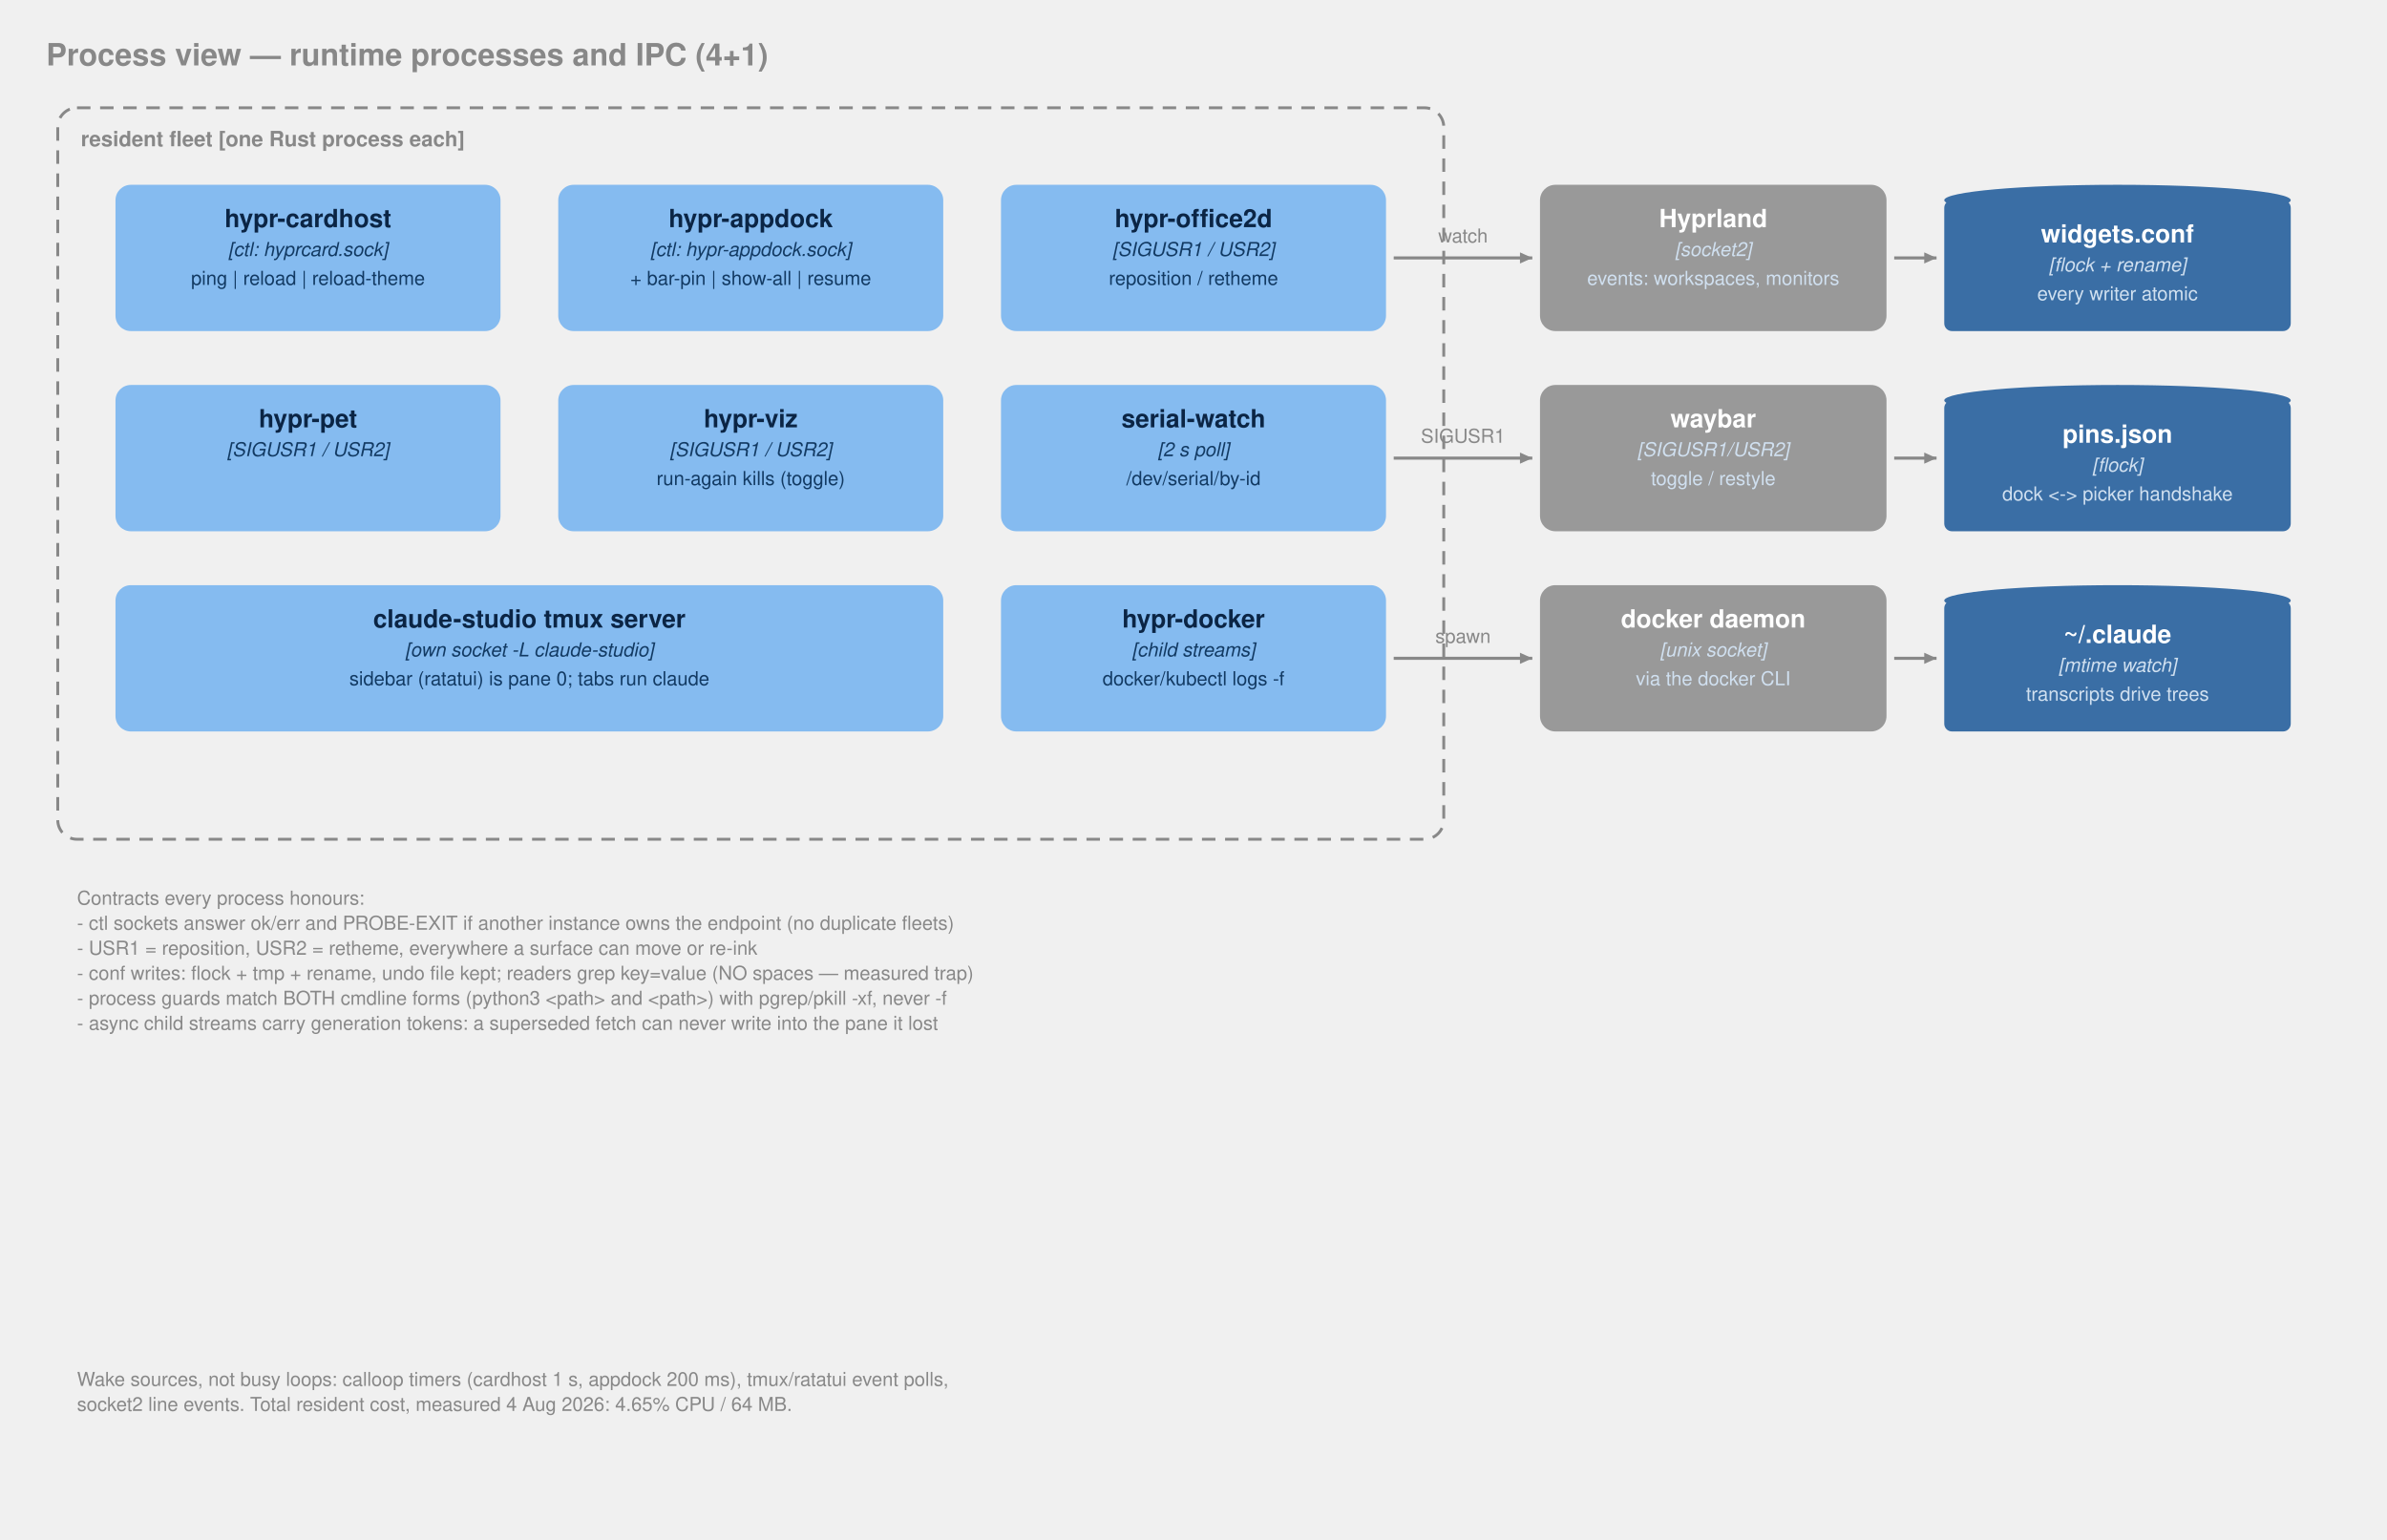
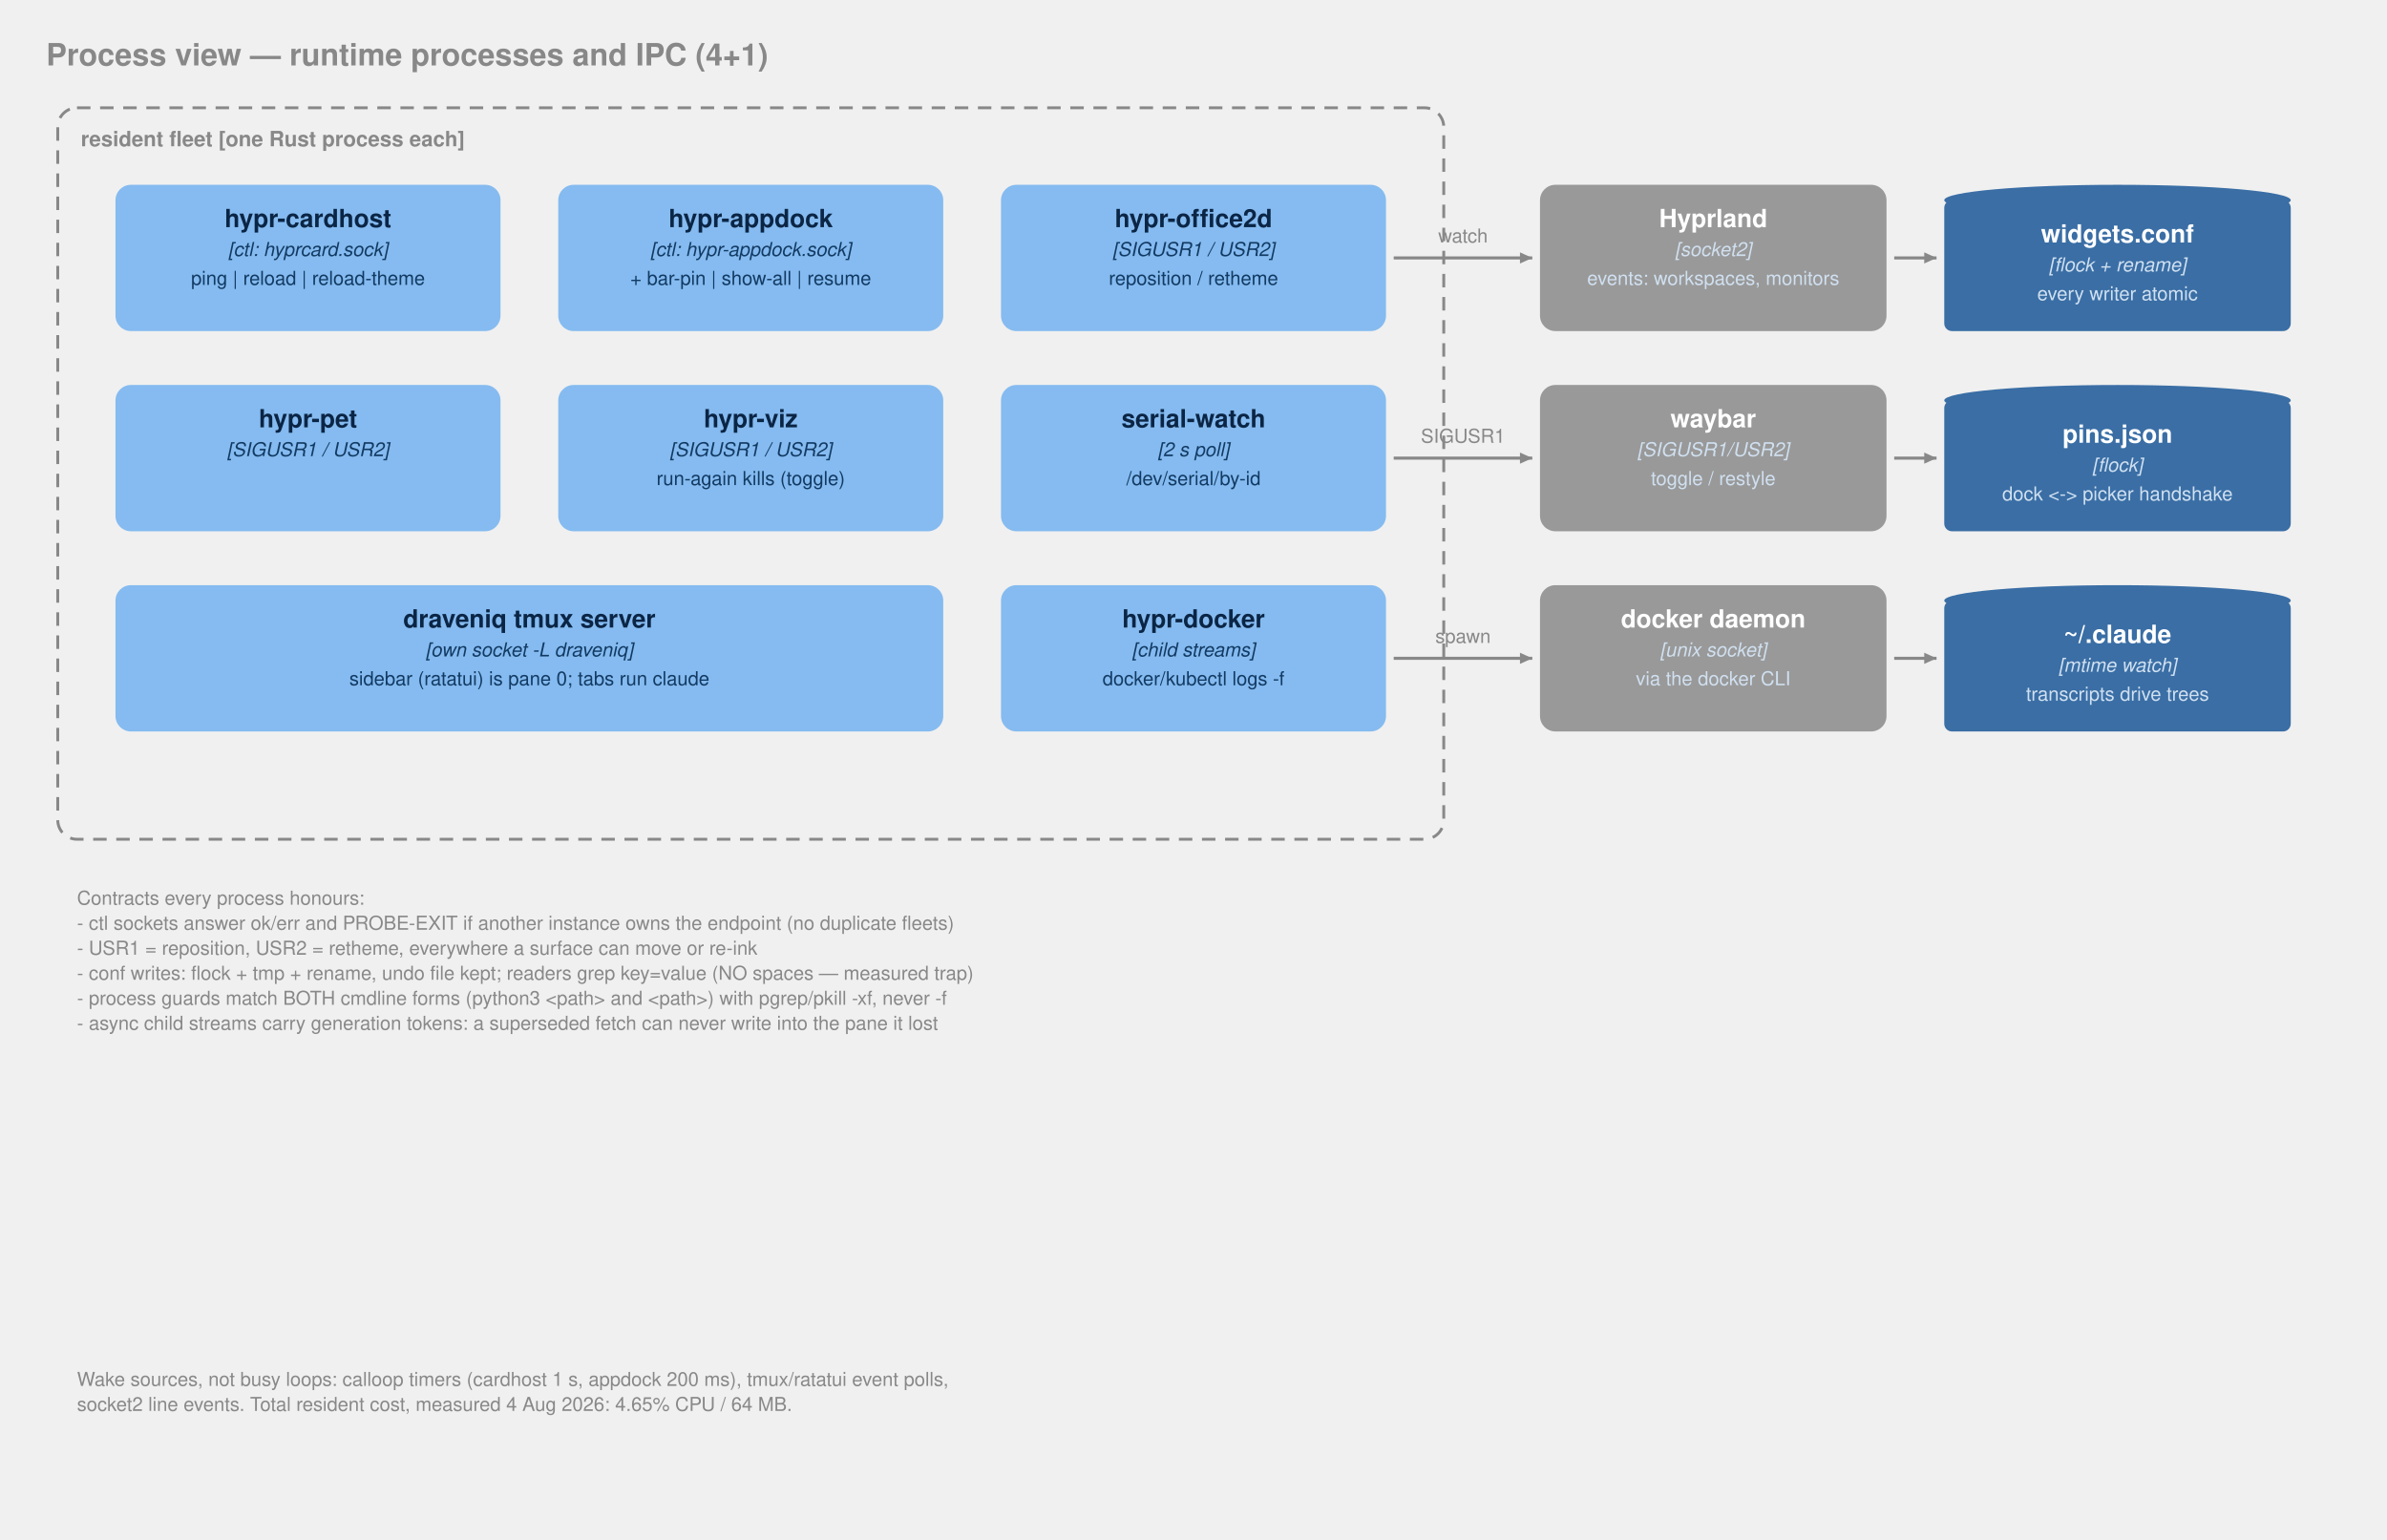
<svg xmlns="http://www.w3.org/2000/svg" viewBox="0 0 1240 800" width="900" font-family="Segoe UI, Helvetica, Arial, sans-serif">
  <text x="24" y="34" font-size="16" font-weight="700" fill="#888888">Process view — runtime processes and IPC (4+1)</text>
  <rect x="30" y="56" width="720" height="380" rx="10" fill="none" stroke="#888888" stroke-width="1.5" stroke-dasharray="7 5" />
  <text x="42" y="76" font-size="11" font-weight="600" fill="#888888">resident fleet [one Rust process each]</text>
  <rect x="60" y="96" width="200" height="76" rx="8" fill="#85bbf0" />
  <g text-anchor="middle">
    <text x="160" y="118" font-size="13" font-weight="600" fill="#0b2545">hypr-cardhost</text>
    <text x="160" y="133" font-size="10" font-style="italic" fill="#123a63">[ctl: hyprcard.sock]</text>
    <text x="160" y="148" font-size="10" fill="#123a63">ping | reload | reload-theme</text>
  </g>
  <rect x="290" y="96" width="200" height="76" rx="8" fill="#85bbf0" />
  <g text-anchor="middle">
    <text x="390" y="118" font-size="13" font-weight="600" fill="#0b2545">hypr-appdock</text>
    <text x="390" y="133" font-size="10" font-style="italic" fill="#123a63">[ctl: hypr-appdock.sock]</text>
    <text x="390" y="148" font-size="10" fill="#123a63">+ bar-pin | show-all | resume</text>
  </g>
  <rect x="520" y="96" width="200" height="76" rx="8" fill="#85bbf0" />
  <g text-anchor="middle">
    <text x="620" y="118" font-size="13" font-weight="600" fill="#0b2545">hypr-office2d</text>
    <text x="620" y="133" font-size="10" font-style="italic" fill="#123a63">[SIGUSR1 / USR2]</text>
    <text x="620" y="148" font-size="10" fill="#123a63">reposition / retheme</text>
  </g>
  <rect x="60" y="200" width="200" height="76" rx="8" fill="#85bbf0" />
  <g text-anchor="middle">
    <text x="160" y="222" font-size="13" font-weight="600" fill="#0b2545">hypr-pet</text>
    <text x="160" y="237" font-size="10" font-style="italic" fill="#123a63">[SIGUSR1 / USR2]</text>
  </g>
  <rect x="290" y="200" width="200" height="76" rx="8" fill="#85bbf0" />
  <g text-anchor="middle">
    <text x="390" y="222" font-size="13" font-weight="600" fill="#0b2545">hypr-viz</text>
    <text x="390" y="237" font-size="10" font-style="italic" fill="#123a63">[SIGUSR1 / USR2]</text>
    <text x="390" y="252" font-size="10" fill="#123a63">run-again kills (toggle)</text>
  </g>
  <rect x="520" y="200" width="200" height="76" rx="8" fill="#85bbf0" />
  <g text-anchor="middle">
    <text x="620" y="222" font-size="13" font-weight="600" fill="#0b2545">serial-watch</text>
    <text x="620" y="237" font-size="10" font-style="italic" fill="#123a63">[2 s poll]</text>
    <text x="620" y="252" font-size="10" fill="#123a63">/dev/serial/by-id</text>
  </g>
  <rect x="60" y="304" width="430" height="76" rx="8" fill="#85bbf0" />
  <g text-anchor="middle">
-     <text x="275" y="326" font-size="13" font-weight="600" fill="#0b2545">claude-studio tmux server</text>
-     <text x="275" y="341" font-size="10" font-style="italic" fill="#123a63">[own socket -L claude-studio]</text>
+     <text x="275" y="326" font-size="13" font-weight="600" fill="#0b2545">draveniq tmux server</text>
+     <text x="275" y="341" font-size="10" font-style="italic" fill="#123a63">[own socket -L draveniq]</text>
    <text x="275" y="356" font-size="10" fill="#123a63">sidebar (ratatui) is pane 0; tabs run claude</text>
  </g>
  <rect x="520" y="304" width="200" height="76" rx="8" fill="#85bbf0" />
  <g text-anchor="middle">
    <text x="620" y="326" font-size="13" font-weight="600" fill="#0b2545">hypr-docker</text>
    <text x="620" y="341" font-size="10" font-style="italic" fill="#123a63">[child streams]</text>
    <text x="620" y="356" font-size="10" fill="#123a63">docker/kubectl logs -f</text>
  </g>
  <rect x="800" y="96" width="180" height="76" rx="8" fill="#999999" />
  <g text-anchor="middle">
    <text x="890" y="118" font-size="13" font-weight="600" fill="#ffffff">Hyprland</text>
    <text x="890" y="133" font-size="10" font-style="italic" fill="#d0e0f0">[socket2]</text>
    <text x="890" y="148" font-size="10" fill="#d0e0f0">events: workspaces, monitors</text>
  </g>
  <rect x="800" y="200" width="180" height="76" rx="8" fill="#999999" />
  <g text-anchor="middle">
    <text x="890" y="222" font-size="13" font-weight="600" fill="#ffffff">waybar</text>
    <text x="890" y="237" font-size="10" font-style="italic" fill="#d0e0f0">[SIGUSR1/USR2]</text>
    <text x="890" y="252" font-size="10" fill="#d0e0f0">toggle / restyle</text>
  </g>
  <rect x="800" y="304" width="180" height="76" rx="8" fill="#999999" />
  <g text-anchor="middle">
    <text x="890" y="326" font-size="13" font-weight="600" fill="#ffffff">docker daemon</text>
    <text x="890" y="341" font-size="10" font-style="italic" fill="#d0e0f0">[unix socket]</text>
    <text x="890" y="356" font-size="10" fill="#d0e0f0">via the docker CLI</text>
  </g>
  <ellipse cx="1100" cy="104" rx="90" ry="8" fill="#3a6ea5" />
  <rect x="1010" y="104" width="180" height="68" rx="4" fill="#3a6ea5" />
  <g text-anchor="middle">
    <text x="1100" y="126" font-size="13" font-weight="600" fill="#ffffff">widgets.conf</text>
    <text x="1100" y="141" font-size="10" font-style="italic" fill="#d0e0f0">[flock + rename]</text>
    <text x="1100" y="156" font-size="10" fill="#d0e0f0">every writer atomic</text>
  </g>
  <ellipse cx="1100" cy="208" rx="90" ry="8" fill="#3a6ea5" />
  <rect x="1010" y="208" width="180" height="68" rx="4" fill="#3a6ea5" />
  <g text-anchor="middle">
    <text x="1100" y="230" font-size="13" font-weight="600" fill="#ffffff">pins.json</text>
    <text x="1100" y="245" font-size="10" font-style="italic" fill="#d0e0f0">[flock]</text>
    <text x="1100" y="260" font-size="10" fill="#d0e0f0">dock &lt;-&gt; picker handshake</text>
  </g>
  <ellipse cx="1100" cy="312" rx="90" ry="8" fill="#3a6ea5" />
  <rect x="1010" y="312" width="180" height="68" rx="4" fill="#3a6ea5" />
  <g text-anchor="middle">
    <text x="1100" y="334" font-size="13" font-weight="600" fill="#ffffff">~/.claude</text>
    <text x="1100" y="349" font-size="10" font-style="italic" fill="#d0e0f0">[mtime watch]</text>
    <text x="1100" y="364" font-size="10" fill="#d0e0f0">transcripts drive trees</text>
  </g>
  <line x1="724" y1="134" x2="796" y2="134" stroke="#888888" stroke-width="1.6" />
  <polygon points="796.0,134.0 789.6,136.9 789.6,131.1" fill="#888888" />
  <text x="760" y="126" font-size="10" text-anchor="middle" fill="#888888">watch</text>
  <line x1="724" y1="238" x2="796" y2="238" stroke="#888888" stroke-width="1.6" />
  <polygon points="796.0,238.0 789.6,240.9 789.6,235.1" fill="#888888" />
  <text x="760" y="230" font-size="10" text-anchor="middle" fill="#888888">SIGUSR1</text>
  <line x1="724" y1="342" x2="796" y2="342" stroke="#888888" stroke-width="1.6" />
  <polygon points="796.0,342.0 789.6,344.9 789.6,339.1" fill="#888888" />
  <text x="760" y="334" font-size="10" text-anchor="middle" fill="#888888">spawn</text>
  <line x1="984" y1="134" x2="1006" y2="134" stroke="#888888" stroke-width="1.6" />
  <polygon points="1006.0,134.0 999.6,136.9 999.6,131.1" fill="#888888" />
  <line x1="984" y1="238" x2="1006" y2="238" stroke="#888888" stroke-width="1.6" />
  <polygon points="1006.0,238.0 999.6,240.9 999.6,235.1" fill="#888888" />
  <line x1="984" y1="342" x2="1006" y2="342" stroke="#888888" stroke-width="1.6" />
  <polygon points="1006.0,342.0 999.6,344.9 999.6,339.1" fill="#888888" />
  <text x="40" y="470" font-size="10" text-anchor="start" fill="#888888">Contracts every process honours:</text>
  <text x="40" y="483" font-size="10" text-anchor="start" fill="#888888">  - ctl sockets answer ok/err and PROBE-EXIT if another instance owns the endpoint (no duplicate fleets)</text>
  <text x="40" y="496" font-size="10" text-anchor="start" fill="#888888">  - USR1 = reposition, USR2 = retheme, everywhere a surface can move or re-ink</text>
  <text x="40" y="509" font-size="10" text-anchor="start" fill="#888888">  - conf writes: flock + tmp + rename, undo file kept; readers grep key=value (NO spaces — measured trap)</text>
  <text x="40" y="522" font-size="10" text-anchor="start" fill="#888888">  - process guards match BOTH cmdline forms (python3 &lt;path&gt; and &lt;path&gt;) with pgrep/pkill -xf, never -f</text>
  <text x="40" y="535" font-size="10" text-anchor="start" fill="#888888">  - async child streams carry generation tokens: a superseded fetch can never write into the pane it lost</text>
  <text x="40" y="720" font-size="10" text-anchor="start" fill="#888888">Wake sources, not busy loops: calloop timers (cardhost 1 s, appdock 200 ms), tmux/ratatui event polls,</text>
  <text x="40" y="733" font-size="10" text-anchor="start" fill="#888888">socket2 line events. Total resident cost, measured 4 Aug 2026: 4.65% CPU / 64 MB.</text>
</svg>
